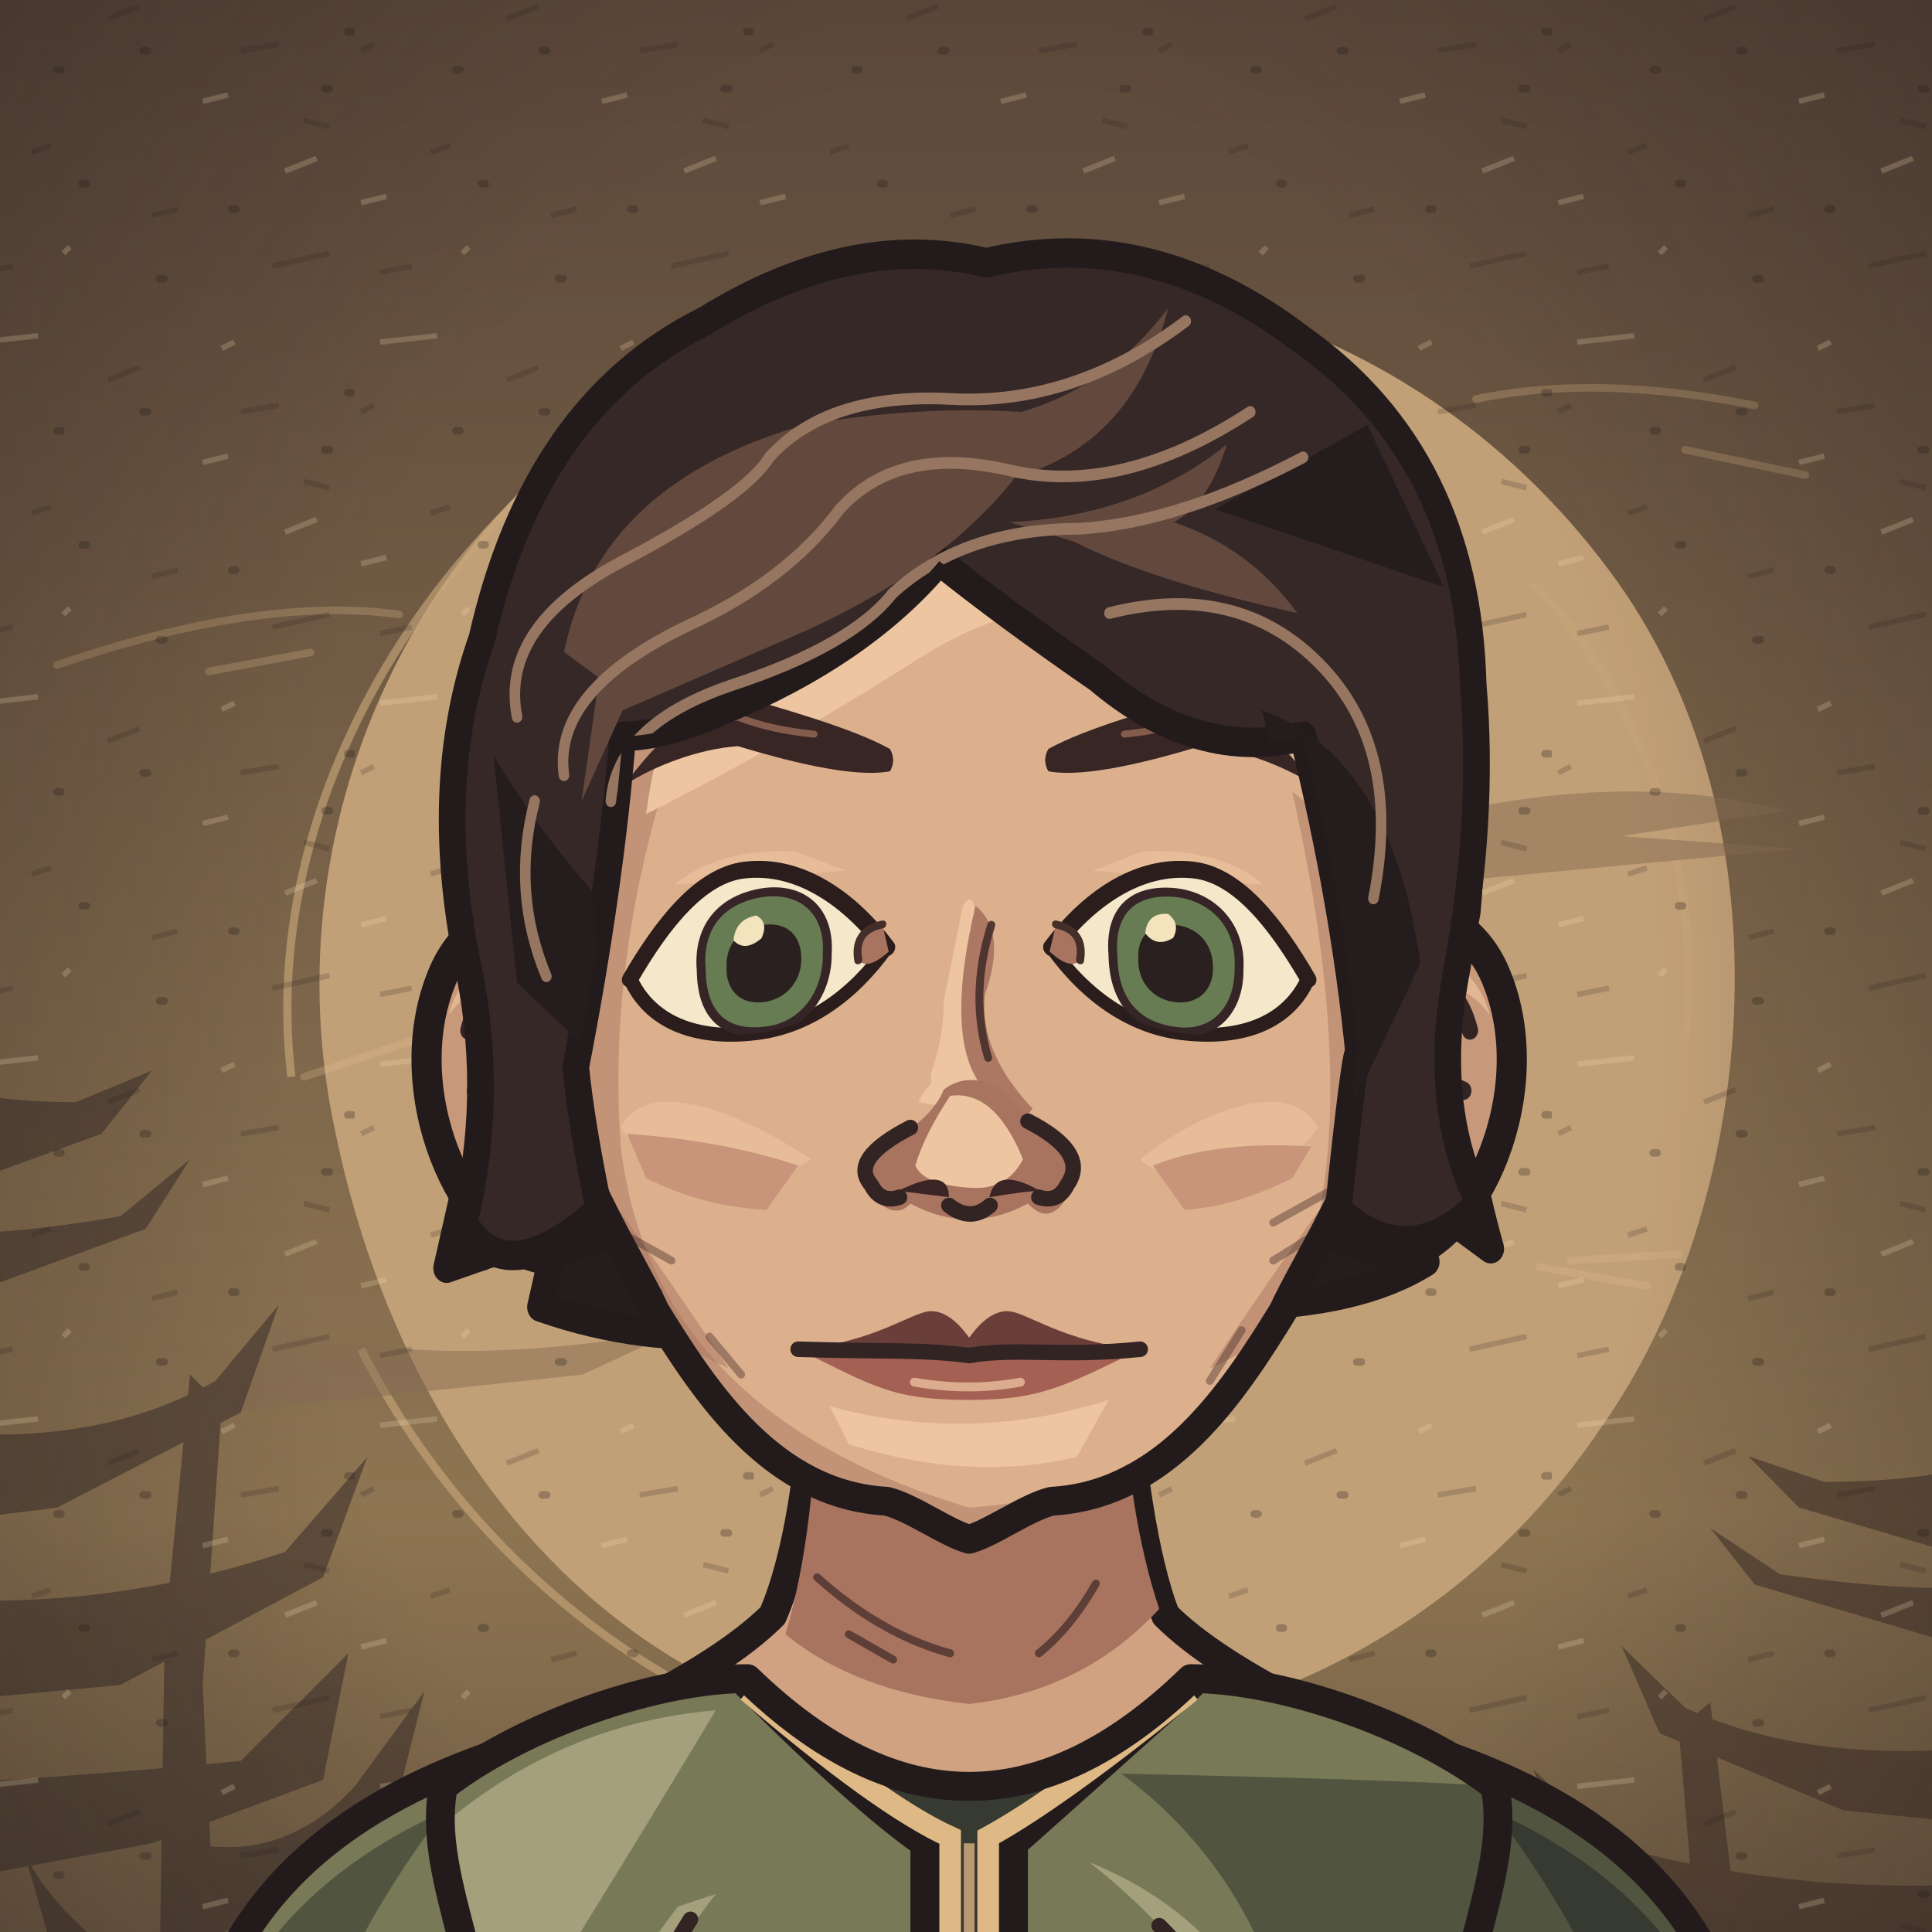
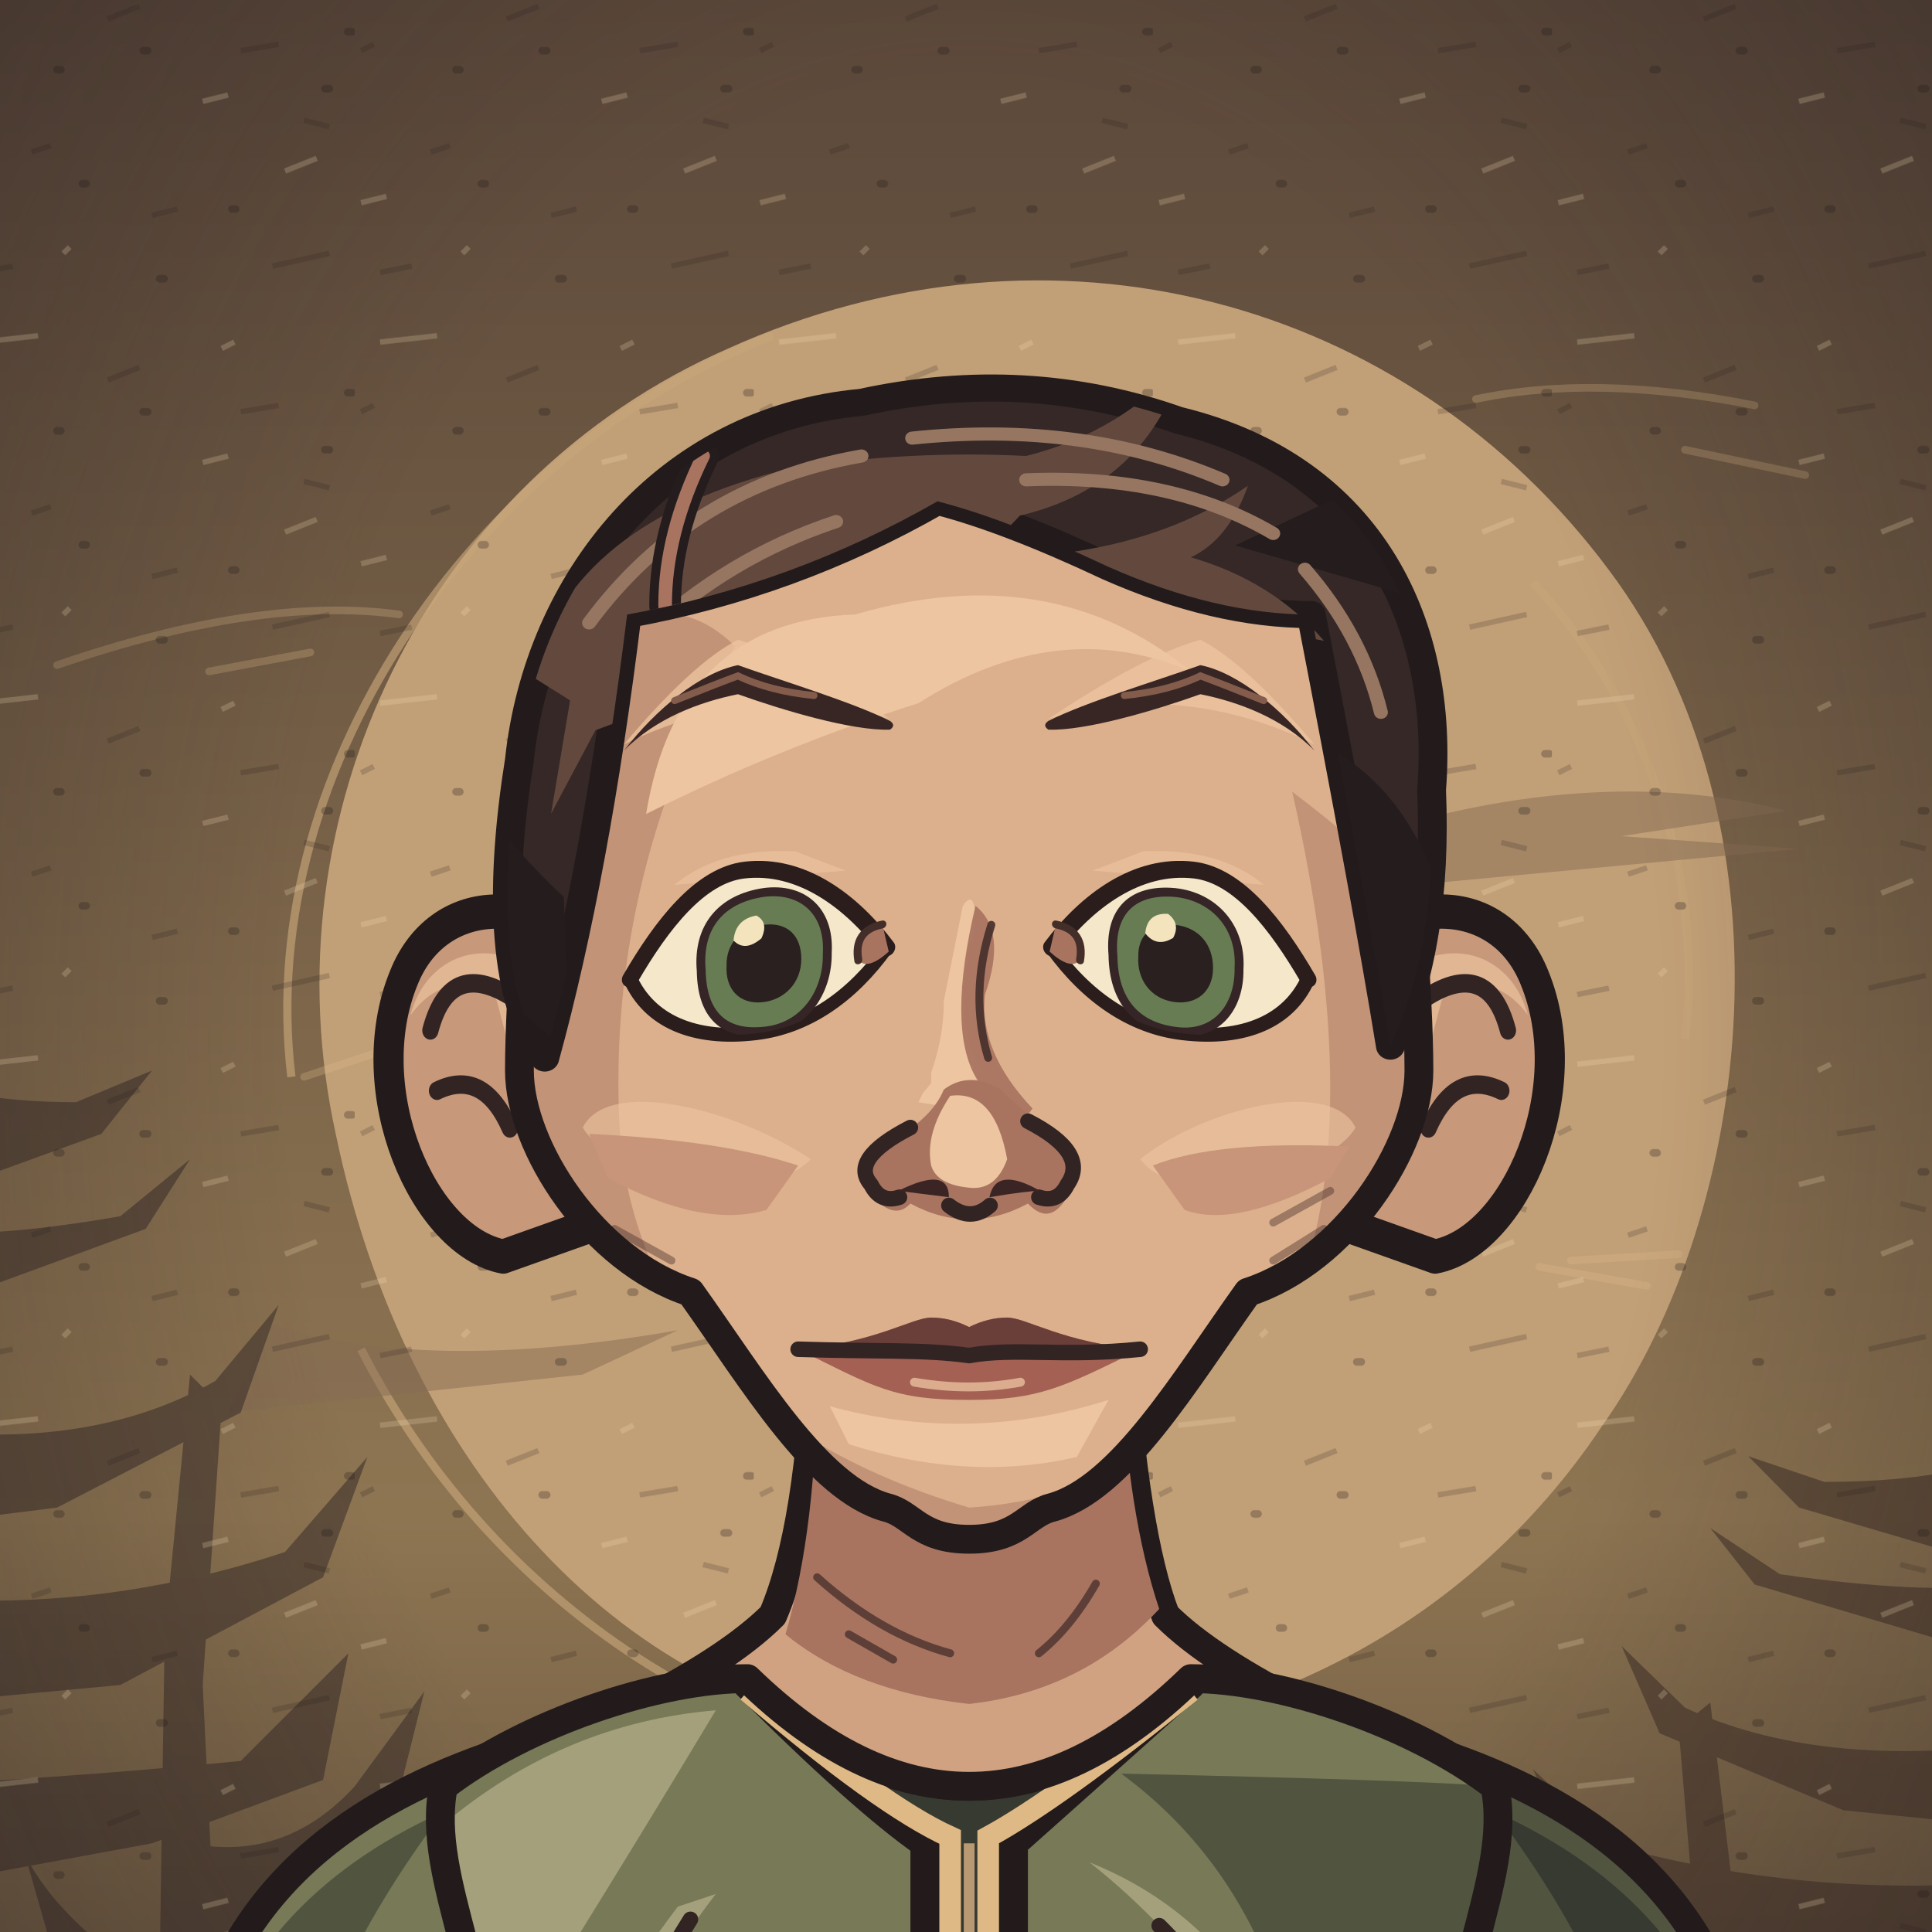
<svg xmlns="http://www.w3.org/2000/svg" xmlns:xlink="http://www.w3.org/1999/xlink" aria-labelledby="title" width="32" height="32" viewBox="7 8 305 305" role="img">
  <defs>
    <style>
      .edge {stroke:#231b1b;stroke-width:4.55;stroke-linecap:round;stroke-linejoin:round}
      .seam {fill:none;stroke:#332424;stroke-width:2.45;stroke-linecap:round;stroke-linejoin:round}
      .etch {fill:none;stroke:#442e2a;stroke-width:1.25;stroke-linecap:round}
      .hair-line {fill:none;stroke:#967661;stroke-width:1.45;stroke-linecap:round}
      .white {fill:#f5e7ca;stroke:#2a1d1c;stroke-width:2.65;stroke-linejoin:round}
      .label {fill:#efdfc1;font:600 20px Georgia,serif}
      .muted {fill:#b8aa96;font:13px 'Segoe UI',sans-serif}
      .section {fill:#dcbb8e;font:600 14px 'Segoe UI',sans-serif}
    </style>
    <linearGradient id="umber" x2="0" y2="1" gradientUnits="objectBoundingBox">
      <stop stop-color="#594639" />
      <stop offset=".56" stop-color="#8e7552" />
      <stop offset="1" stop-color="#3c3029" />
    </linearGradient>
    <linearGradient id="ash" x2="0" y2="1" gradientUnits="objectBoundingBox">
      <stop stop-color="#3b423d" />
      <stop offset=".56" stop-color="#7a7d67" />
      <stop offset="1" stop-color="#242b28" />
    </linearGradient>
    <linearGradient id="rose" x2="0" y2="1" gradientUnits="objectBoundingBox">
      <stop stop-color="#51404a" />
      <stop offset=".56" stop-color="#8a6972" />
      <stop offset="1" stop-color="#372c33" />
    </linearGradient>
    <pattern id="paper-grain" width="63" height="57" patternUnits="userSpaceOnUse">
      <path d="M1 16l2-1m21-4 5-2m16 7 6-1M12 32l3-1m16 11 4-1m20-14 4 1M4 51l5-1m41 0 9-2" fill="none" stroke="#231a1b" stroke-width=".85" opacity=".19" />
      <path d="M4 5l9-1m29 2 2-1M1 40l4-1m12 9 1-1m21-23 4-1m9 12 5-2" fill="none" stroke="#f0dbb5" stroke-width=".85" opacity=".23" />
      <path d="M16 19h.6m13-3h.7m28 6h.7m-39 15h.6m23 4h.6m-12 11h.7m29-39h.7" fill="none" stroke="#21191a" stroke-width="1.2" opacity=".28" stroke-linecap="round" />
    </pattern>
    <pattern id="ink-lines" width="7" height="9" patternUnits="userSpaceOnUse" patternTransform="rotate(28)">
      <path d="M1 -2V10m2.8-8 .6 6m1.9-1v5" stroke="#271d1d" stroke-width=".95" fill="none" opacity=".65" />
    </pattern>
    <radialGradient id="vignette" cx=".5" cy=".39" r=".72">
      <stop offset=".47" stop-color="#20191c" stop-opacity="0" />
      <stop offset="1" stop-color="#20191c" stop-opacity=".48" />
    </radialGradient>
    <g id="firs" fill="currentColor">
      <path d="M10 439Q15 379 12 300L9 220 15 146 15 54 19 80 21 147 28 230 25 326 29 439Z" />
      <path d="M17 169Q27 174 45 174L57 169 49 179 27 187 17 185                M18 194Q29 196 52 192L63 183 56 194 26 205 16 207                M15 225Q46 230 67 218L77 206 71 223 42 238 18 241                M17 252Q48 255 78 245L91 230 84 249 52 266 20 269                M14 282Q40 281 71 278L88 261 84 281 57 291 19 298                M19 312Q43 316 69 310L88 299 84 310 58 322 22 325" />
      <path d="M6 312 0 315V284L11 285M0 266 13 270V250L0 249M0 220 15 221 15 206 0 202                M0 180 16 181V167L0 165M0 141 15 150V138L0 133M0 112 17 127V118L0 104" />
      <path d="M64 440Q55 380 58 324L59 258 63 217 68 222 65 266 68 328 76 440Z                M63 291Q78 294 89 282L100 267 96 283 81 301 62 307                M63 323Q80 323 106 304L98 321 68 339                M63 316Q44 306 37 293L41 307 64 329Z" />
    </g>
    <g id="brambles" fill="none" stroke="currentColor" stroke-linecap="round" stroke-linejoin="round">
      <path stroke-width="3.8" d="M9 440Q13 401 21 380T26 333m-8 57Q39 375 43 352m-28 46Q6 377 0 376M41 440Q41 402 63 385m-20 44q26-6 39-30" />
      <path stroke-width="2" d="M23 364l14-13m-12 4-7-15m20 29 17-4m-15-1 1-11m13 49 2-17m2 14 18-5m-34 32q-12-10-17-10" />
    </g>
    <g id="night-scratches" fill="none" stroke="currentColor" stroke-width="1.2" stroke-linecap="round">
      <path d="M16 113q32-11 54-8m-30 9 16-3m184-40q19-4 44 1m-11 7 19 4                M24 335q33-3 68-16m-44 16 26-4m164-9q31 5 60-3m-39 8 38-3                M27 391q22-6 52-5m168 14q28-8 57-8m-40 11 24-4                M55 178l18-6m177 36 17 3m-12-4 17-1" />
    </g>
    <g id="shirt-setting">
      <rect width="320" height="440" fill="url(#umber)" />
      <path d="M60 187C49 137 74 84 122 63c51-23 107-8 139 35 30 40 23 101-1 135-24 36-65 54-110 49-44-4-79-42-90-95Z" fill="#c2a077" />
      <path d="M53 178C47 128 84 78 129 61m-65 160c22 43 65 68 103 66m82-187c19 20 27 48 24 72" fill="none" stroke="#c6a578" stroke-width="1.3" opacity=".65" />
      <path d="M50 217q24 8 64 1l-15 7-56 6m176-90q39-13 70-5l-26 4 28 2-64 6" fill="#856c54" opacity=".5" />
      <use xlink:href="#firs" style="color:#342827" opacity=".52" transform="translate(-26 8)" />
      <use xlink:href="#firs" style="color:#413128" opacity=".58" transform="translate(340 101) scale(-1 .81)" />
      <use xlink:href="#night-scratches" style="color:#dfbb87" opacity=".28" />
      <use xlink:href="#brambles" style="color:#291f22" opacity=".71" />
      <rect width="320" height="440" fill="url(#vignette)" />
      <rect width="320" height="440" fill="url(#paper-grain)" />
    </g>
    <g id="armor-setting">
      <rect width="320" height="440" fill="url(#ash)" />
      <path d="M48 164c1-51 34-91 83-101 48-11 98 1 130 36 37 39 36 93 8 136-20 30-75 59-121 49-56-12-101-60-100-120Z" fill="#a5a48a" />
      <path d="M54 144q8-48 53-66m108 5c39 15 61 39 68 68m-44 107q-41 31-93 30" fill="none" stroke="#bec0a0" stroke-width="1.2" opacity=".56" />
      <path d="M42 173q49-4 68 3l-43 6 25 3-49 4m151 35q47 10 104-6l-26 14-62 8Z" fill="#707764" opacity=".48" />
      <use xlink:href="#firs" style="color:#27312c" opacity=".64" transform="translate(-36 30)" />
      <use xlink:href="#firs" style="color:#303833" opacity=".75" transform="translate(324 45) scale(-.86 1.03)" />
      <use xlink:href="#brambles" style="color:#252a27" opacity=".62" transform="translate(319 10) scale(-1 1)" />
      <use xlink:href="#night-scratches" style="color:#d8d8a9" opacity=".28" transform="translate(-2 21)" />
      <rect width="320" height="440" fill="url(#vignette)" />
      <rect width="320" height="440" fill="url(#paper-grain)" />
    </g>
    <g id="woman-setting">
      <rect width="320" height="440" fill="url(#rose)" />
      <path d="M56 160C60 107 95 74 142 65c47-9 100 15 121 50 23 39 19 90-12 126-31 39-73 55-115 44-52-13-85-74-80-125Z" fill="#b18b83" />
      <path d="M61 126c15-36 40-55 84-63m97 38c27 25 36 61 29 98m-201 25q14 29 42 47" fill="none" stroke="#d0a69a" stroke-width="1.2" opacity=".58" />
      <path d="M44 235q40-4 76-1l-20 6-36 2 19 3-44 5m183-50q35 3 60-3l-24 9-31 2" fill="#775d65" opacity=".6" />
      <use xlink:href="#firs" style="color:#3b2b34" opacity=".58" transform="translate(-20 84) scale(.86 .91)" />
      <use xlink:href="#firs" style="color:#3d2e39" opacity=".68" transform="translate(327 54) scale(-.85 .98)" />
      <path d="M300 440q-2-82-6-173l-9-103 7-35 12 42 9 98 7 171Z                M294 195q-10-18-25-24l-15-1 13-4 11 2 18 15                M285 162q-13-22-34-27l-7 4 7-11 17 4 20 17                M303 242q-18-23-36-27l-13 3 15-9 11 2 21 15" fill="#3a2b33" opacity=".64" />
      <use xlink:href="#brambles" style="color:#2d2229" opacity=".8" transform="translate(12 6)" />
      <use xlink:href="#night-scratches" style="color:#e1b8a8" opacity=".28" transform="translate(0 7)" />
      <rect width="320" height="440" fill="url(#vignette)" />
      <rect width="320" height="440" fill="url(#paper-grain)" />
    </g>
    <pattern id="mail-rings" width="14" height="13" patternUnits="userSpaceOnUse" patternTransform="rotate(-7)">
      <path d="M-1 2q3-3 6 0 1 3-2 5Q0 8-1 5M6 2q3-3 6 0 1 3-2 5Q7 8 6 5M3 8q3-3 6 0 1 3-2 5-3 1-4-2M10 8q3-3 6 0" fill="none" stroke="#2d2c28" stroke-width="1.6" stroke-linecap="round" />
      <path d="M-.5 4q1.5-2 3-1m5 1q1.4-2 3-1M4 10q1.5-2 3-1m4 1q1.4-2 3-1" fill="none" stroke="#9a9b87" stroke-width="1.12" opacity=".78" stroke-linecap="round" />
    </pattern>
    <pattern id="armor-plates" width="47" height="24" patternUnits="userSpaceOnUse" patternTransform="translate(4 4) rotate(2)">
      <path d="M1 0l21 .7 1 18-3 3-17-1-1-4Zm24 1 19-1 2 15-3 7-19-2Z" fill="#85867a" stroke="#352e2a" stroke-width="1.75" stroke-linejoin="round" />
      <path d="M2 2l18 .2-.2 4L5 7 4 17Zm24 0 16-1 1 4-14 2-3 10Z" fill="#a9a58d" />
      <path d="M19 4l4 14-3 3-16-1 13-4Zm22 2 4 10-2 5-17-1 13-4Z" fill="#62655f" />
      <path d="M7 7l1-.5m6 12 3-2m16-7 5-1m-7 5 4-2" fill="none" stroke="#d0c0a0" stroke-width=".9" opacity=".76" />
      <path d="M6 12q2-2 2.7 1-1 2.2-2.7.5Zm12 1q1.8-2 2.4.6-1 2.6-2.5.8Zm11 1q1-2.2 2.8-1-.2 2.9-2.8 2.1Zm12-2q2.2-1.4 2.3.8-1 2.3-2.3.5Z" fill="#3c342d" />
    </pattern>
    <clipPath id="portrait-frame">
      <rect width="320" height="440" />
    </clipPath>
    <clipPath id="wardrobe-torso-mask">
      <path d="M125 273 C111 273 90 280 77 290 C74 305 86 322 84 346 C82 370 91 386 90 400 C89 415 82 431 77 445 H243 C238 431 231 415 230 400 C229 386 238 370 236 346 C234 322 246 305 243 290 C230 280 209 273 195 273 Q160 307 125 273Z" />
    </clipPath>
    <clipPath id="wardrobe-sleeve-mask">
      <path d="M88 284 C66 291 44 304 38 332 C34 354 22 380 26 402 Q30 414 49 424 L55 445 H88 Q111 406 106 336Z" />
    </clipPath>
    <clipPath id="face-shape-clip">
-       <path d="M 160 73 C 191 73 219 90 223 128 C 224 143 225 164 225 177 C 225 189 213.19 207 209.55 215 C 201.55 228 191 244 173 245 C 169 246 163.6 250 160 251 C 156.4 250 151 246 147 245 C 129 244 118.45 228 110.45 215 C 106.81 207 95 189 95 177 C 95 164 96 143 97 128 C 101 90 129 73 160 73 Z" />
+       <path d="M 160 80 C 196 80 224 97 228 128 C 229 143 231 164 231 177 C 231 189 219.4 207 204 212 C 194 226 184 243 173 246 C 169 247 167.9 251 160 251 C 152.1 251 151 247 147 246 C 136 243 126 226 116 212 C 100.6 207 89 189 89 177 C 89 164 91 143 92 128 C 96 97 124 80 160 80 Z" />
    </clipPath>
    <clipPath id="face-features-eye-left">
      <path d="M-21 0 C-16 -8 -10 -15 -3 -15 C6 -15 14 -8 19.5 0 C14 7 7 11 -1 11 C-11 11 -18 7 -21 0Z" />
    </clipPath>
    <clipPath id="face-features-eye-right">
      <path d="M-21 0 C-16 -8 -10 -15 -3 -15 C6 -15 14 -8 19.5 0 C14 7 7 11 -1 11 C-11 11 -18 7 -21 0Z" />
    </clipPath>
    <clipPath id="face-features-nose-bridge">
      <path d="M154 144H167V179L172 185V187H149V185L154 179Z" />
    </clipPath>
    <clipPath id="hair-crown-clip">
-       <path d="M97 198q-16 13-23 2 5-19 1-38-7-29 2-52 9-36 38-49 25-14 48-9 28-6 54 12 28 18 29 53 2 21-3 45-4 20 4 35-12 11-24 1Q226 172 226.5 174Q224 151 217 125Q199 129 182 116Q166 106 155 98Q142 112 118 121Q108 125 101 125Q99 148 93 176Q94 185 97 198Z" />
+       <path d="M93 176C86 165 86 146 89 126C92 96 112 69 143 66Q169 60 193 69C224 77 235 104 233 131Q234 157 226.5 174Q223 151 214 101.6Q199 101.6 182 93.6 Q166 85.6 155 82.6 Q132 96.6 106 101.6Q101 145 93 176Z" />
    </clipPath>
  </defs>
  <g clip-path="url(#portrait-frame)">
    <use xlink:href="#shirt-setting" />
-     <g id="hair-back" transform="matrix(0.926 0 0 1.024 11.765 -3.765)">
-       <path d="M104 96q-25 16-27 45-7 21 0 42l-6 24 19-6-3 12q35 11 69-6 59 12 82-1l-4-12 15 10q-9-29-4-52 4-39-23-58Z" fill="#241c1d" class="edge" />
-     </g>
    <g data-part="neck">
      <g id="face-shape-neck">
        <path d="M 136 219 Q 135 249 129 263 Q 122 270 106 278 L 123 301 197 301 214 278 Q 198 270 191 263 Q 186 250 184 219 Z" fill="#d0a282" class="edge" />
        <path d="M 136 224 184 224 Q 185 247 190 262 Q 178 275 160 277 Q 142 275 131 266 Q 136 249 136 224 Z" fill="#a87460" />
        <path d="M 136 257 q 10 9 21 12 m -16 -3 7 4 m 32 -12 q -4 7 -9 11" class="etch" opacity=".75" />
      </g>
    </g>
    <g id="wardrobe-outfit-ryazan_sleeves" data-outfit="ryazan_sleeves">
      <path d="M88 284 C66 291 44 304 38 332 C34 354 22 380 26 402 Q30 414 49 424 L55 445 H88 Q111 406 106 336Z" fill="#777957" class="edge" />
      <g data-part="sleeve-left" clip-path="url(#wardrobe-sleeve-mask)">
        <path d="M39 337 Q46 308 77 294 Q53 326 54 351 L43 373 Q43 421 54 444 H40 Q25 397 39 337Z" fill="#51543f" />
        <path d="M38 354 Q49 326 58 315 Q49 342 52 359 L35 383Z" fill="url(#ink-lines)" opacity=".44" />
        <path d="M43 376 q10 -11 20 -14 m-18 27 16 -10 M42 414 q4 11 13 21" class="seam" />
        <path d="M44 354 l9 -17 m-9 24 9 -14 m-6 61 10 13" class="etch" />
        <path d="M82 312 Q49 349 36 371 Q26 400 46 425 L98 436 Q94 414 102 387 Q100 357 95 313Z" fill="#777957" />
        <path d="M50 350 Q29 394 54 424 L42 425 Q24 397 36 377Z M90 365 Q86 402 100 426 H87 Q77 404 90 365Z" fill="#51543f" />
        <path d="M57 363 Q43 402 62 427 L68 424 Q52 408 57 363Z" fill="#a4a07b" />
        <path d="M37 369 Q24 402 47 422 L55 423 Q38 399 44 364Z" fill="url(#ink-lines)" opacity=".5" />
        <path d="M41 382 Q34 407 55 424 M82 386 Q78 407 90 426" class="seam" />
        <path d="M45 391 q-3 12 4 22 m0 -14 q0 8 5 15 M86 394 q-2 10 3 18" class="etch" />
        <g data-part="ryazan-bracer">
          <path d="M24 414 Q54 423 98 415 L99 438 Q55 447 27 437Z" fill="#a3987b" class="edge" />
          <path d="M24 418 Q55 427 98 419 M26 433 Q55 443 98 434" fill="none" stroke="#5d544c" stroke-width="1.8" />
          <path d="M41 428l2 -2 2 2 -2 2Z" fill="#e1d0a5" stroke="#66554a" stroke-width=".8" />
          <path d="M48 428l2 -2 2 2 -2 2Z" fill="#e1d0a5" stroke="#66554a" stroke-width=".8" />
          <path d="M55 428l2 -2 2 2 -2 2Z" fill="#e1d0a5" stroke="#66554a" stroke-width=".8" />
          <path d="M62 428l2 -2 2 2 -2 2Z" fill="#e1d0a5" stroke="#66554a" stroke-width=".8" />
          <path d="M69 428l2 -2 2 2 -2 2Z" fill="#e1d0a5" stroke="#66554a" stroke-width=".8" />
          <path d="M76 428l2 -2 2 2 -2 2Z" fill="#e1d0a5" stroke="#66554a" stroke-width=".8" />
          <path d="M83 428l2 -2 2 2 -2 2Z" fill="#e1d0a5" stroke="#66554a" stroke-width=".8" />
          <path d="M90 428l2 -2 2 2 -2 2Z" fill="#e1d0a5" stroke="#66554a" stroke-width=".8" />
        </g>
      </g>
      <g transform="translate(320 0) scale(-1 1)">
        <path d="M88 284 C66 291 44 304 38 332 C34 354 22 380 26 402 Q30 414 49 424 L55 445 H88 Q111 406 106 336Z" fill="#51543f" class="edge" />
        <g data-part="sleeve-right" clip-path="url(#wardrobe-sleeve-mask)">
          <path d="M39 337 Q46 308 77 294 Q53 326 54 351 L43 373 Q43 421 54 444 H40 Q25 397 39 337Z" fill="#373a30" />
          <path d="M38 354 Q49 326 58 315 Q49 342 52 359 L35 383Z" fill="url(#ink-lines)" opacity=".44" />
          <path d="M43 376 q10 -11 20 -14 m-18 27 16 -10 M42 414 q4 11 13 21" class="seam" />
          <path d="M44 354 l9 -17 m-9 24 9 -14 m-6 61 10 13" class="etch" />
          <path d="M82 312 Q49 349 36 371 Q26 400 46 425 L98 436 Q94 414 102 387 Q100 357 95 313Z" fill="#777957" />
          <path d="M50 350 Q29 394 54 424 L42 425 Q24 397 36 377Z M90 365 Q86 402 100 426 H87 Q77 404 90 365Z" fill="#51543f" />
          <path d="M57 363 Q43 402 62 427 L68 424 Q52 408 57 363Z" fill="#a4a07b" />
          <path d="M37 369 Q24 402 47 422 L55 423 Q38 399 44 364Z" fill="url(#ink-lines)" opacity=".5" />
          <path d="M41 382 Q34 407 55 424 M82 386 Q78 407 90 426" class="seam" />
          <path d="M45 391 q-3 12 4 22 m0 -14 q0 8 5 15 M86 394 q-2 10 3 18" class="etch" />
          <g data-part="ryazan-bracer">
            <path d="M24 414 Q54 423 98 415 L99 438 Q55 447 27 437Z" fill="#a3987b" class="edge" />
            <path d="M24 418 Q55 427 98 419 M26 433 Q55 443 98 434" fill="none" stroke="#5d544c" stroke-width="1.8" />
            <path d="M41 428l2 -2 2 2 -2 2Z" fill="#e1d0a5" stroke="#66554a" stroke-width=".8" />
            <path d="M48 428l2 -2 2 2 -2 2Z" fill="#e1d0a5" stroke="#66554a" stroke-width=".8" />
            <path d="M55 428l2 -2 2 2 -2 2Z" fill="#e1d0a5" stroke="#66554a" stroke-width=".8" />
            <path d="M62 428l2 -2 2 2 -2 2Z" fill="#e1d0a5" stroke="#66554a" stroke-width=".8" />
            <path d="M69 428l2 -2 2 2 -2 2Z" fill="#e1d0a5" stroke="#66554a" stroke-width=".8" />
            <path d="M76 428l2 -2 2 2 -2 2Z" fill="#e1d0a5" stroke="#66554a" stroke-width=".8" />
            <path d="M83 428l2 -2 2 2 -2 2Z" fill="#e1d0a5" stroke="#66554a" stroke-width=".8" />
            <path d="M90 428l2 -2 2 2 -2 2Z" fill="#e1d0a5" stroke="#66554a" stroke-width=".8" />
          </g>
        </g>
      </g>
      <path d="M125 273 C111 273 90 280 77 290 C74 305 86 322 84 346 C82 370 91 386 90 400 C89 415 82 431 77 445 H243 C238 431 231 415 230 400 C229 386 238 370 236 346 C234 322 246 305 243 290 C230 280 209 273 195 273 Q160 307 125 273Z" fill="#777957" />
      <g data-part="torso" clip-path="url(#wardrobe-torso-mask)">
        <path d="M77 296 Q96 280 120 278 Q105 303 85 335Z" fill="#a4a07b" />
        <path d="M184 288 Q230 289 243 290 L260 444 H217 Q226 405 214 371 Q218 313 184 288Z" fill="#51543f" />
        <path d="M78 344 Q88 359 84 381 L69 402 L61 359Z" fill="#51543f" />
        <path d="M207 371 Q223 390 235 386 L234 416 L220 412Z" fill="url(#ink-lines)" opacity=".42" />
        <path d="M120 307 Q103 329 95 361 Q89 342 114 309Z M179 302 Q209 314 216 353 Q203 321 179 302Z" fill="#a4a07b" />
        <path d="M133 409 Q124 426 123 444 H113 Q119 423 133 409Z M174 412 Q184 426 192 445 H177Z" fill="#a4a07b" />
        <path d="M116 311 Q101 335 92 360 M190 312 Q207 329 228 367 M150 338 q-3 22 3 42 m11 -31 6 35 M129 421 l-7 24 m60 -28 8 27" class="seam" />
        <path d="M98 369 l-7 16 m12 -12 -6 12 M225 355 l6 19 m-11 -12 5 15 M143 367 l2 14 m65 44 4 13" class="etch" />
        <path d="M125 274 Q160 306 195 274 Q176 291 167 299 V318 Q160 325 153 318 V299 Q143 292 125 274Z" fill="#373a30" class="edge" />
        <path d="M125 275 Q146 293 157 298 V316 Q160 318 163 316 V298 Q174 292 195 275" fill="none" stroke="#dfb985" stroke-width="3.4" />
        <path d="M160 299v16" fill="none" stroke="#b99972" stroke-width="1.7" />
      </g>
      <path d="M125 273 C111 273 90 280 77 290 C74 305 86 322 84 346 C82 370 91 386 90 400 C89 415 82 431 77 445 H243 C238 431 231 415 230 400 C229 386 238 370 236 346 C234 322 246 305 243 290 C230 280 209 273 195 273 Q160 307 125 273Z" fill="none" class="edge" />
      <g data-part="belt" clip-path="url(#wardrobe-torso-mask)">
        <path d="M80 397Q160 408 240 398L239 409Q160 421 81 410Z" fill="#735142" class="edge" />
        <path d="M82 400Q160 413 238 401M83 406Q160 418 237 406" fill="none" stroke="#bb986b" stroke-width="1.55" stroke-linecap="round" />
        <path d="M166 409Q165 416 172 420L175 414 180 429 173 435 169 422 164 428 160 424Z" fill="#967451" class="seam" />
      </g>
    </g>
    <g id="face-shape">
      <g id="face-shape-ears">
-         <g transform="translate(105 179) scale(-1.046 1.19)">
+         <g transform="translate(99 179) scale(-1.046 1.19)">
          <path d="M -4 -15 C 7 -26 22 -25 27 -14 C 34 1 24 21 12 23 L -4 18 Z" fill="#c7987a" class="edge" />
          <path d="M 7 -15 C 16 -20 24 -16 26 -9 C 22 -14 16 -14 13 -11 L 10 -1 Z" fill="#edc5a0" opacity=".66" />
          <path d="M 23 -7 Q 20 -17 10 -11 L 7 2 M 22 1 Q 15 -2 11 6" class="seam" />
        </g>
-         <g transform="translate(215 179) scale(1.046 1.19)">
+         <g transform="translate(221 179) scale(1.046 1.19)">
          <path d="M -4 -15 C 7 -26 22 -25 27 -14 C 34 1 24 21 12 23 L -4 18 Z" fill="#c7987a" class="edge" />
          <path d="M 7 -15 C 16 -20 24 -16 26 -9 C 22 -14 16 -14 13 -11 L 10 -1 Z" fill="#edc5a0" opacity=".66" />
          <path d="M 23 -7 Q 20 -17 10 -11 L 7 2 M 22 1 Q 15 -2 11 6" class="seam" />
        </g>
      </g>
-       <path d="M 160 73 C 191 73 219 90 223 128 C 224 143 225 164 225 177 C 225 189 213.19 207 209.55 215 C 201.55 228 191 244 173 245 C 169 246 163.6 250 160 251 C 156.4 250 151 246 147 245 C 129 244 118.45 228 110.45 215 C 106.81 207 95 189 95 177 C 95 164 96 143 97 128 C 101 90 129 73 160 73 Z" fill="#dcb08c" />
+       <path d="M 160 80 C 196 80 224 97 228 128 C 229 143 231 164 231 177 C 231 189 219.4 207 204 212 C 194 226 184 243 173 246 C 169 247 167.9 251 160 251 C 152.1 251 151 247 147 246 C 136 243 126 226 116 212 C 100.6 207 89 189 89 177 C 89 164 91 143 92 128 C 96 97 124 80 160 80 Z" fill="#dcb08c" />
      <g clip-path="url(#face-shape-clip)">
-         <path d="M 70 141 Q 104 91 123 103 Q 102 148 105 189 Q 110 231 160 246 Q 192 244 211 214 Q 223 186 211 133 Q 235 151 250 174 L 250 265 70 265 Z" fill="#c39377" />
-         <path d="M 109 136.5 Q 114 99 142 98 Q 173 89 195 107 Q 174 98 152 112 Q 130 126 109 136.5 Z" fill="#edc5a0" />
+         <path d="M 70 141 Q 104 91 123 110 Q 102 148 105 189 Q 110 231 160 246 Q 192 244 211 214 Q 223 186 211 133 Q 235 151 250 174 L 250 265 70 265 Z" fill="#c39377" />
+         <path d="M 109 136.5 Q 114 106 142 105 Q 173 96 195 114 Q 174 105 152 119 Q 130 126 109 136.5 Z" fill="#edc5a0" />
        <g transform="translate(160 0) scale(-1 1)">
-           <path d="M 25 191 C 37 183 51 178 55 186 C 51 193 34 197.667 25 191 Z" fill="#edc5a0" opacity=".605" />
-           <path d="M 27 192 Q 39 188 54 187 L 51 194 Q 42 198.5 32 199 Z" fill="#c9957a" />
-           <path d="M 56 198 Q 48 209 38 224 Q 52 218 62 202 Z" fill="#a87460" opacity=".51" />
+           <path d="M 25 191 C 37 183 57 178 61 186 C 57 193 34 200 25 191 Z" fill="#edc5a0" opacity=".605" />
+           <path d="M 27 192 Q 39 188 60 187 L 57 194 Q 42 202 32 199 Z" fill="#c9957a" />
        </g>
        <g transform="translate(160 0) scale(1 1)">
-           <path d="M 27 191 C 37 183 51 178 55 186 C 51 193 34 197.667 27 191 Z" fill="#edc5a0" opacity=".605" />
-           <path d="M 29 192 Q 39 188 54 189 L 51 194 Q 42 198.5 34 199 Z" fill="#c9957a" />
-           <path d="M 56 198 Q 48 209 38 224 Q 52 218 62 202 Z" fill="#a87460" opacity=".51" />
+           <path d="M 27 191 C 37 183 57 178 61 186 C 57 193 34 200 27 191 Z" fill="#edc5a0" opacity=".605" />
+           <path d="M 29 192 Q 39 188 60 189 L 57 194 Q 42 202 34 199 Z" fill="#c9957a" />
        </g>
        <path d="M 92 183 Q 99 211 120 232 L 132 247 119 248 Q 98 234 85 212 Z M 229 184 Q 224 217 203 241 L 193 250 209 247 Q 230 233 240 211 Z" fill="url(#ink-lines)" opacity=".42" />
        <path d="M 138 230 Q 160 236 182 229 L 177 238 Q 160 242 141 236 Z" fill="#edc5a0" />
        <path d="M 104 202 l 9 5 m -8 1 6 4 m 97 -11 9 -5 m -9 11 8 -5 m -97 17 5 6 m 74 1 5 -8" class="etch" opacity=".42" />
      </g>
-       <path d="M 160 73 C 191 73 219 90 223 128 C 224 143 225 164 225 177 C 225 189 213.19 207 209.55 215 C 201.55 228 191 244 173 245 C 169 246 163.6 250 160 251 C 156.4 250 151 246 147 245 C 129 244 118.45 228 110.45 215 C 106.81 207 95 189 95 177 C 95 164 96 143 97 128 C 101 90 129 73 160 73 Z" fill="none" class="edge" />
+       <path d="M 160 80 C 196 80 224 97 228 128 C 229 143 231 164 231 177 C 231 189 219.4 207 204 212 C 194 226 184 243 173 246 C 169 247 167.9 251 160 251 C 152.1 251 151 247 147 246 C 136 243 126 226 116 212 C 100.6 207 89 189 89 177 C 89 164 91 143 92 128 C 96 97 124 80 160 80 Z" fill="none" class="edge" />
    </g>
    <g clip-path="url(#face-shape-clip)">
      <g data-part="eyes">
        <g transform="matrix(1 -0.12 0 1 127.5 160)">
          <path d="M-14 -14 Q-7 -19 5 -17 L13 -13" fill="#edc5a0" opacity=".65" />
          <path d="M-21 0 C-16 -8 -10 -15 -3 -15 C6 -15 14 -8 19.5 0 C14 7 7 11 -1 11 C-11 11 -18 7 -21 0Z" class="white" style="stroke-width:2.15" />
          <g clip-path="url(#face-features-eye-left)">
            <g transform="translate(0 0) scale(1 1)">
              <path d="M-9.8 0 C-10.4 -7 -6.6 -10.9 0 -11.1 C6.1 -11.2 10.5 -7 10.1 -.3 C10.2 5.9 6.4 11 0 10.8 C-6.1 10.7 -9.7 7.2 -9.8 0Z" fill="#687c54" stroke="#352526" stroke-width="1.4" />
              <path d="M-5.8 -.2C-5.9-3.8-3.5-6 .1-6 3.8-6 6-3.6 6 .1 6 3.9 3.3 6.3-.2 6.2-3.9 6.1-6 3.3-5.8-.2Z" fill="#2a2020" />
              <path d="M-4.7-4.1Q-4.4-7.4-1.1-7.6 .9-6.3-.3-3.9-2.9-2-4.7-4.1Z" fill="#f3e4bd" />
            </g>
          </g>
          <path d="M-21 0 C-16 -8 -10 -15 -3 -15 C6 -15 14 -8 19.5 0" fill="none" stroke="#2a1d1c" stroke-width="2.65" stroke-linecap="round" />
          <path d="M18.8 -3.8 Q14.2 -3.4 15 1.4 Q16.5 3.2 19.8 .6Z" fill="#a87460" />
          <path d="M18.8 -3.8 Q14.2 -3.4 15 1.4" class="etch" />
        </g>
        <g transform="matrix(-1 -0.12 0 1 192.5 160)">
          <path d="M-14 -14 Q-7 -19 5 -17 L13 -13" fill="#edc5a0" opacity=".65" />
          <path d="M-21 0 C-16 -8 -10 -15 -3 -15 C6 -15 14 -8 19.5 0 C14 7 7 11 -1 11 C-11 11 -18 7 -21 0Z" class="white" style="stroke-width:2.15" />
          <g clip-path="url(#face-features-eye-right)">
            <g transform="translate(0 0) scale(-1 1)">
              <path d="M-9.8 0 C-10.4 -7 -6.6 -10.9 0 -11.1 C6.1 -11.2 10.5 -7 10.1 -.3 C10.2 5.9 6.4 11 0 10.8 C-6.1 10.7 -9.7 7.2 -9.8 0Z" fill="#687c54" stroke="#352526" stroke-width="1.4" />
              <path d="M-5.8 -.2C-5.9-3.8-3.5-6 .1-6 3.8-6 6-3.6 6 .1 6 3.9 3.3 6.3-.2 6.2-3.9 6.1-6 3.3-5.8-.2Z" fill="#2a2020" />
              <path d="M-4.7-4.1Q-4.4-7.4-1.1-7.6 .9-6.3-.3-3.9-2.9-2-4.7-4.1Z" fill="#f3e4bd" />
            </g>
          </g>
          <path d="M-21 0 C-16 -8 -10 -15 -3 -15 C6 -15 14 -8 19.5 0" fill="none" stroke="#2a1d1c" stroke-width="2.65" stroke-linecap="round" />
          <path d="M18.8 -3.8 Q14.2 -3.4 15 1.4 Q16.5 3.2 19.8 .6Z" fill="#a87460" />
          <path d="M18.8 -3.8 Q14.2 -3.4 15 1.4" class="etch" />
        </g>
      </g>
      <g data-part="brows">
-         <g transform="matrix(1 0 0 1 127.5 129)">
-           <path d="M-22 3 C-17 -3.76 -10 -10.8 -4 -11.2 C3 -9.1 14 -6.1 20 -2.76 Q21 -1 20 0.76 C14 1.9 3 -1.1 -4 -3.2 C-10 -2.8 -17 -0.24 -22 3Z" fill="#382625" />
-           <path d="M-14 -4.4 Q-7 -7.5 -4 -7.8 Q1 -5.8 8 -5.1" fill="none" stroke="#835c4b" stroke-width="1.1" stroke-linecap="round" />
-         </g>
-         <g transform="matrix(-1 0 0 1 192.5 129)">
-           <path d="M-22 3 C-17 -3.76 -10 -10.8 -4 -11.2 C3 -9.1 14 -6.1 20 -2.76 Q21 -1 20 0.76 C14 1.9 3 -1.1 -4 -3.2 C-10 -2.8 -17 -0.24 -22 3Z" fill="#382625" />
-           <path d="M-14 -4.4 Q-7 -7.5 -4 -7.8 Q1 -5.8 8 -5.1" fill="none" stroke="#835c4b" stroke-width="1.1" stroke-linecap="round" />
+         <g transform="matrix(1 0 0 1 127.5 123.5)">
+           <path d="M-22 2 Q-11 -11 -4 -14.495 Q5 -11.995 20 -2 Q-1 -8.2 -22 2Z" fill="#edc5a0" opacity=".75" />
+           <path d="M-22 3 C-17 -3.488 -10 -9.295 -4 -10.495 C3 -7.995 14 -4.695 20 -1.688 Q21 -1 20 -0.311 C14 -0.105 3 -3.405 -4 -5.905 C-10 -4.705 -17 -2.111 -22 3Z" fill="#382625" />
+           <path d="M-14 -4.9 Q-7 -7.7 -4 -8.8 Q1 -6.4 8 -5.7" fill="none" stroke="#835c4b" stroke-width="1.1" stroke-linecap="round" />
+         </g>
+         <g transform="matrix(-1 0 0 1 192.5 123.5)">
+           <path d="M-22 2 Q-11 -11 -4 -14.495 Q5 -11.995 20 -2 Q-1 -8.2 -22 2Z" fill="#edc5a0" opacity=".75" />
+           <path d="M-22 3 C-17 -3.488 -10 -9.295 -4 -10.495 C3 -7.995 14 -4.695 20 -1.688 Q21 -1 20 -0.311 C14 -0.105 3 -3.405 -4 -5.905 C-10 -4.705 -17 -2.111 -22 3Z" fill="#382625" />
+           <path d="M-14 -4.9 Q-7 -7.7 -4 -8.8 Q1 -6.4 8 -5.7" fill="none" stroke="#835c4b" stroke-width="1.1" stroke-linecap="round" />
        </g>
      </g>
      <g data-part="nose">
        <g clip-path="url(#face-features-nose-bridge)">
          <path d="M159 151 Q161 148 161 154 Q157 169 162 177 L158 183 152 182 Q156 174 156 166Z" fill="#edc5a0" />
          <path d="M161 151 Q166 155 162.5 165 Q161.5 174 170 183 L167 187 161 178 Q156.5 170 161 151Z" fill="#a87460" opacity=".93" />
          <path d="M163.5 154 Q160 165 163 175" class="etch" opacity=".9" />
        </g>
        <path d="M156 180 Q160 177 165 180 C167 182 169.28 184 174 188 Q178 192 176 196 Q173 202 169.28 198 Q160 203 150.72 198 Q148 201 144 196 Q142 192 146 189 Q154 185 156 180Z" fill="#a87460" />
-         <path d="M157 181 Q164 180 168.5 191 Q165.95 196 160 195.5 Q152.775 195 151.5 192 Q153 187 157 181Z" fill="#edc5a0" />
+         <path d="M157 181 Q164 180 166 191 Q164.2 196 160 195.5 Q154.9 195 154 192 Q153 187 157 181Z" fill="#edc5a0" />
        <path d="M150.72 186 Q141 191 144.5 195 Q146 198 149 197 M169.28 185 Q179 190 175.5 195 Q174 198 171 197" class="seam" />
        <path d="M148.8 196 q8 -4 8 1 q-8 -1 -8 -1Z M163.2 197 q1 -5 8 -1 q-2 0 -8 1Z" fill="#3b2524" />
        <path d="M156.8 198.3 Q160.25 201 163.3 198.3" class="seam" />
      </g>
      <g data-part="mouth">
-         <path d="M133 221 C145.15 220 151 215 154 215 Q157 215 160 219.2 Q163 215 166 215 C169 215 174.85 220 187 221 C174.85 227 171 229 160 229 C148 229 145.15 227 133 221Z" fill="#a36053" />
-         <path d="M133 221 C145.15 220 151 215 154 215 Q157 215 160 219.2 Q163 215 166 215 C169 215 174.85 220 187 221 C174.85 222.25 167 220.7 160 222 C153 221 145.15 221.4 133 221Z" fill="#56322f" opacity=".72" />
+         <path d="M133 221 C145.15 220 151 216 154 216 Q157 216 160 217.5 Q163 216 166 216 C169 216 174.85 220 187 221 C174.85 227 171 229 160 229 C148 229 145.15 227 133 221Z" fill="#a36053" />
+         <path d="M133 221 C145.15 220 151 216 154 216 Q157 216 160 217.5 Q163 216 166 216 C169 216 174.85 220 187 221 C174.85 222.25 167 220.7 160 222 C153 221 145.15 221.4 133 221Z" fill="#56322f" opacity=".72" />
        <path d="M133 221 C145.15 221.4 153 221 160 222 C167 220.7 174.85 222.25 187 221" class="seam" />
        <path d="M151.36 226.2 Q160 227.7 168.1 226.2" fill="none" stroke="#edc5a0" stroke-width="1.4" stroke-linecap="round" opacity=".76" />
      </g>
    </g>
    <g id="hair-front">
-       <g transform="matrix(0.926 0 0 1.024 11.765 -3.765)">
-         <path d="M97 198q-16 13-23 2 5-19 1-38-7-29 2-52 9-36 38-49 25-14 48-9 28-6 54 12 28 18 29 53 2 21-3 45-4 20 4 35-12 11-24 1Q226 172 226.5 174Q224 151 217 125Q199 129 182 116Q166 106 155 98Q142 112 118 121Q108 125 101 125Q99 148 93 176Q94 185 97 198Z" fill="#362827" class="edge" />
+       <g transform="matrix(1 0 0 0.941 0 9.412)">
+         <path d="M93 176C86 165 86 146 89 126C92 96 112 69 143 66Q169 60 193 69C224 77 235 104 233 131Q234 157 226.5 174Q223 151 214 101.6Q199 101.6 182 93.6 Q166 85.6 155 82.6 Q132 96.6 106 101.6Q101 145 93 176Z" fill="#362827" class="edge" />
        <g clip-path="url(#hair-crown-clip)">
          <path d="M91 112q6-26 41-35 19-3 37-2 15-4 25-16-6 21-26 26-13 15-39 25l-28 11-7 14 3-19Zm76-20q22-1 37-12-3 9-9 12 13 4 21 14-25-5-38-11Z" fill="#63493d" />
          <path d="M79 128q8 12 17 21l1 26-14-12Zm123-38 26-13 13 25Z M210 121q22 7 27 39l-11 21Z" fill="#241c1d" />
-           <path d="M83 122q-3-14 18-24t25-16q10-10 31-9t40-12M91 131q-2-13 21-23 17-7 26-18 10-10 29-6t41-9M99 135q1-12 21-18t27-14q12-10 32-10 17-1 38-11M184 106q22-5 36 8t9 36M86 135q-4 14 2 27" fill="none" stroke="#967661" stroke-width="1.8" stroke-linecap="round" stroke-linejoin="round" />
+           <path d="M100 103Q116 80 143 75M151 72Q178 69 200 79 M109 105Q122 92 139 86M169 79Q192 78 208 88M213 94Q222 105 225 118" fill="none" stroke="#967661" stroke-width="2.2" stroke-linecap="round" stroke-linejoin="round" />
+           <path d="M124 120q-11-5-12-20 0-12 6-25" fill="none" stroke="#241c1d" stroke-width="5" stroke-linecap="round" stroke-linejoin="round" />
+           <path d="M124 120q-11-5-12-20 0-12 6-25" fill="none" stroke="#a87460" stroke-width="2.15" stroke-linecap="round" stroke-linejoin="round" />
        </g>
      </g>
    </g>
  </g>
</svg>
